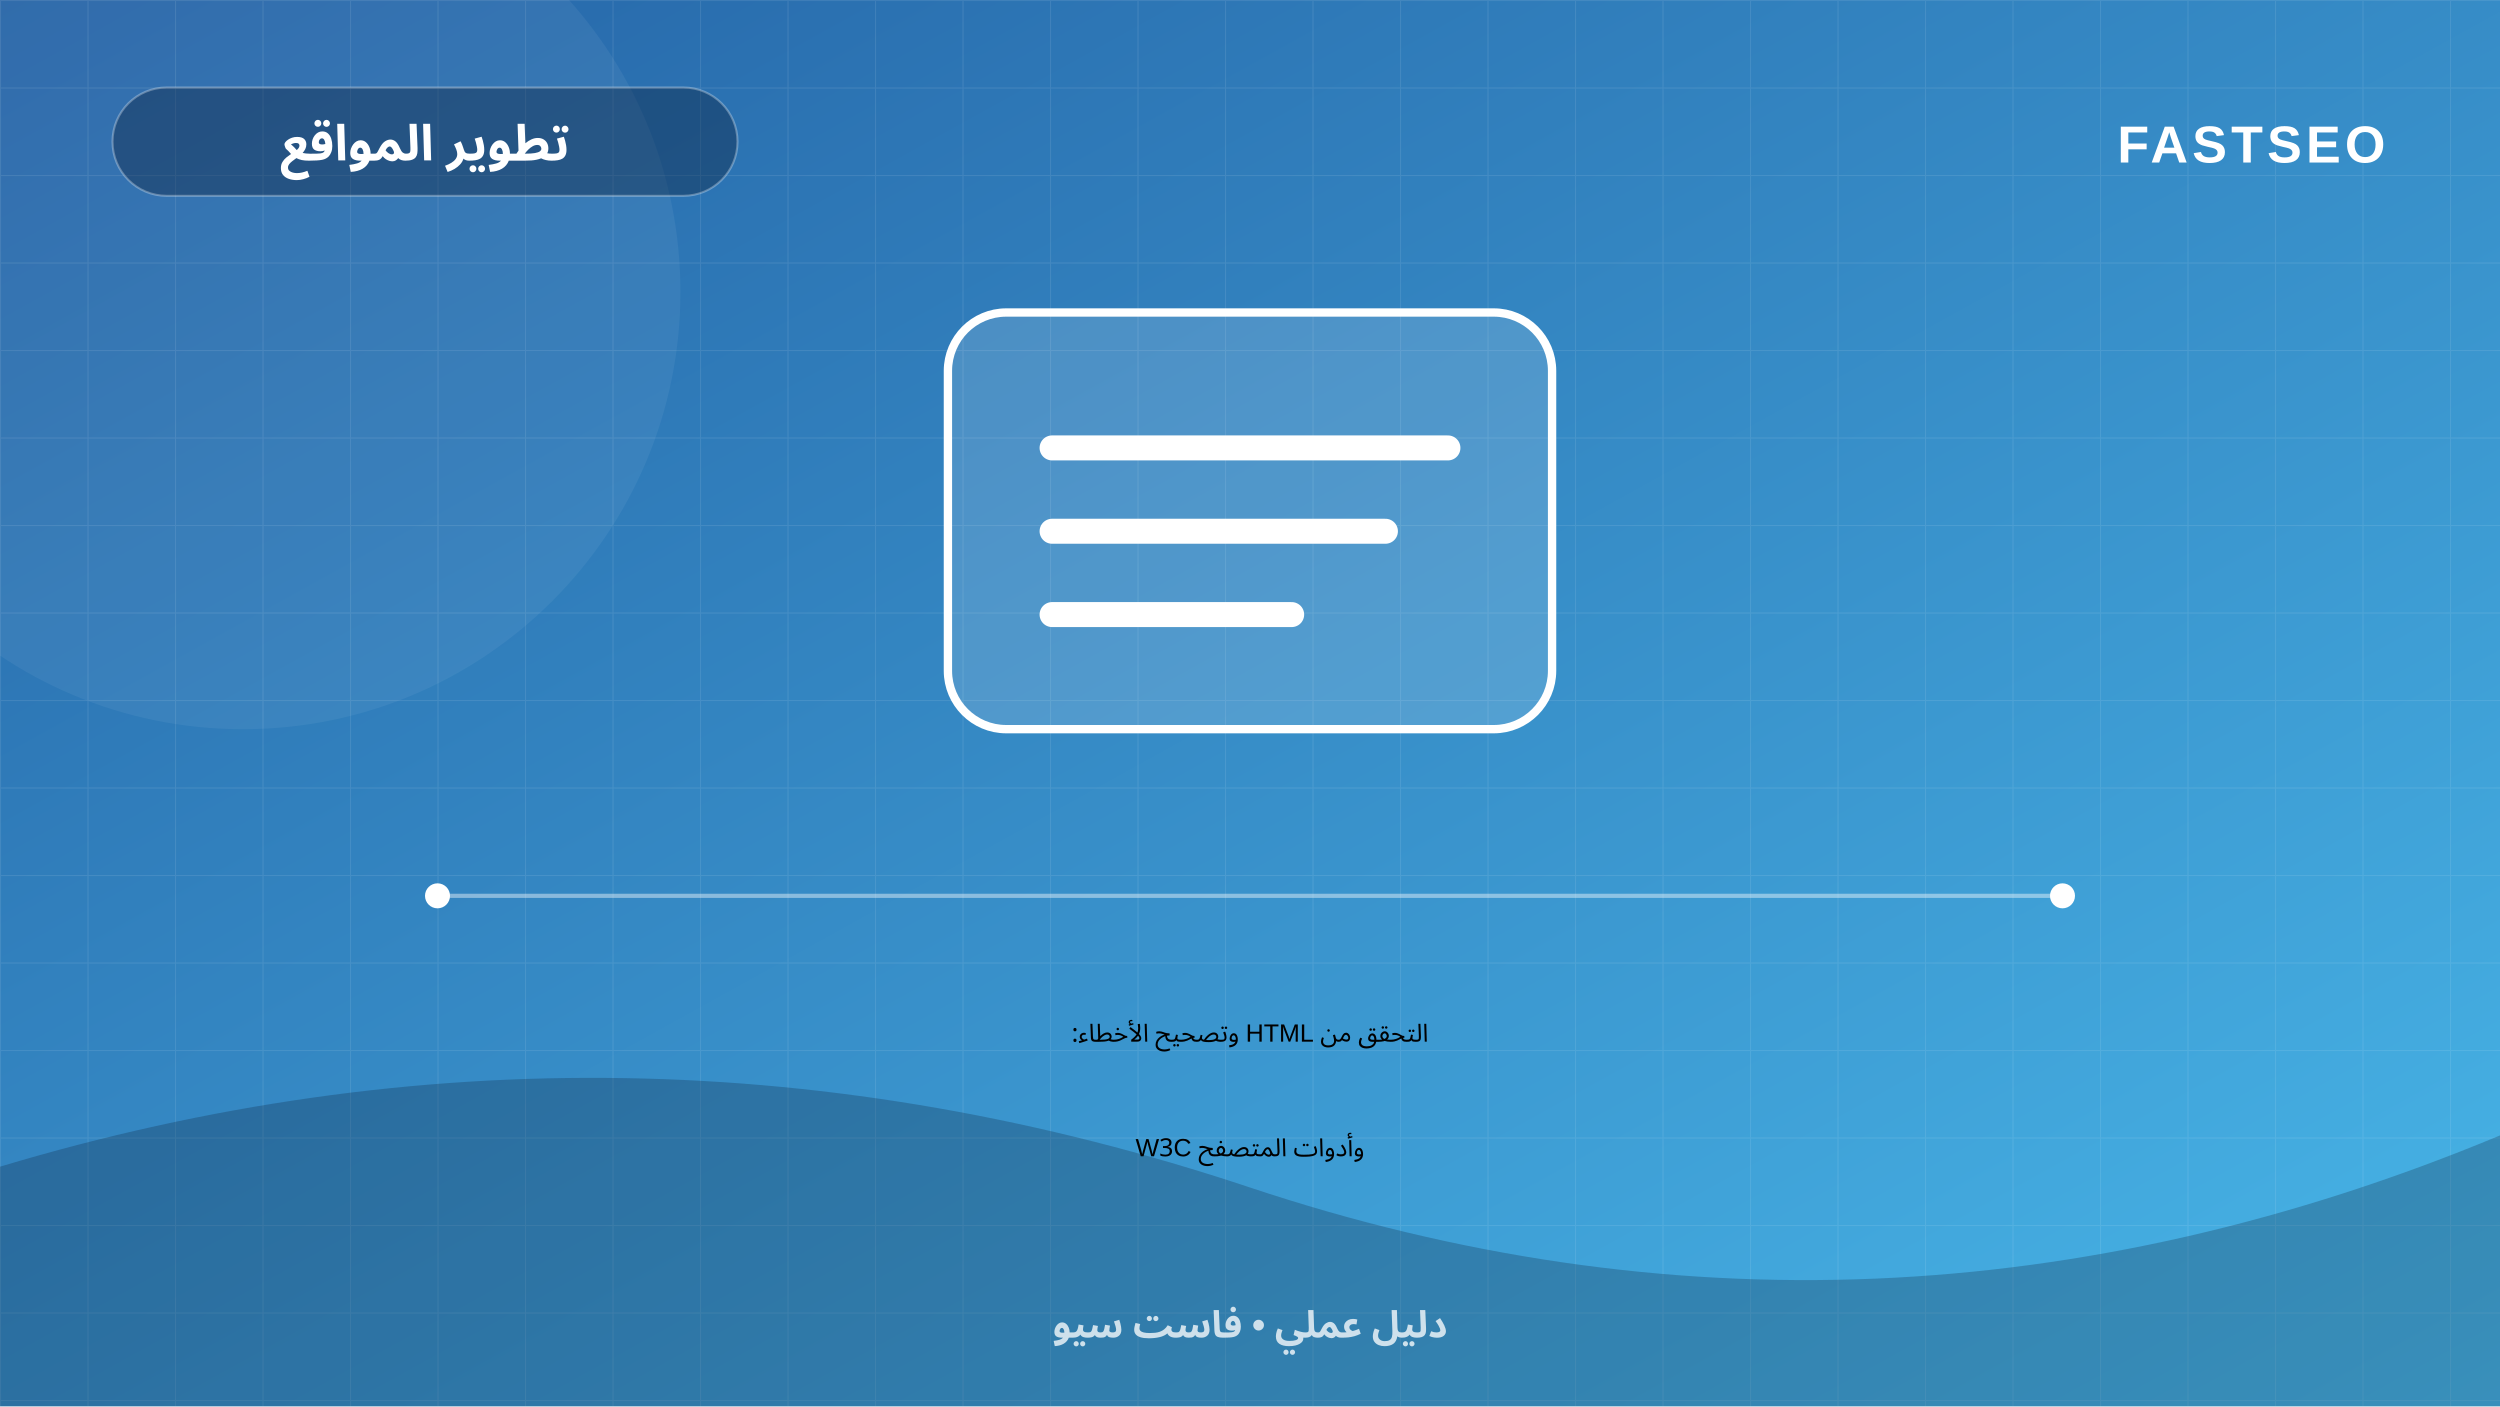
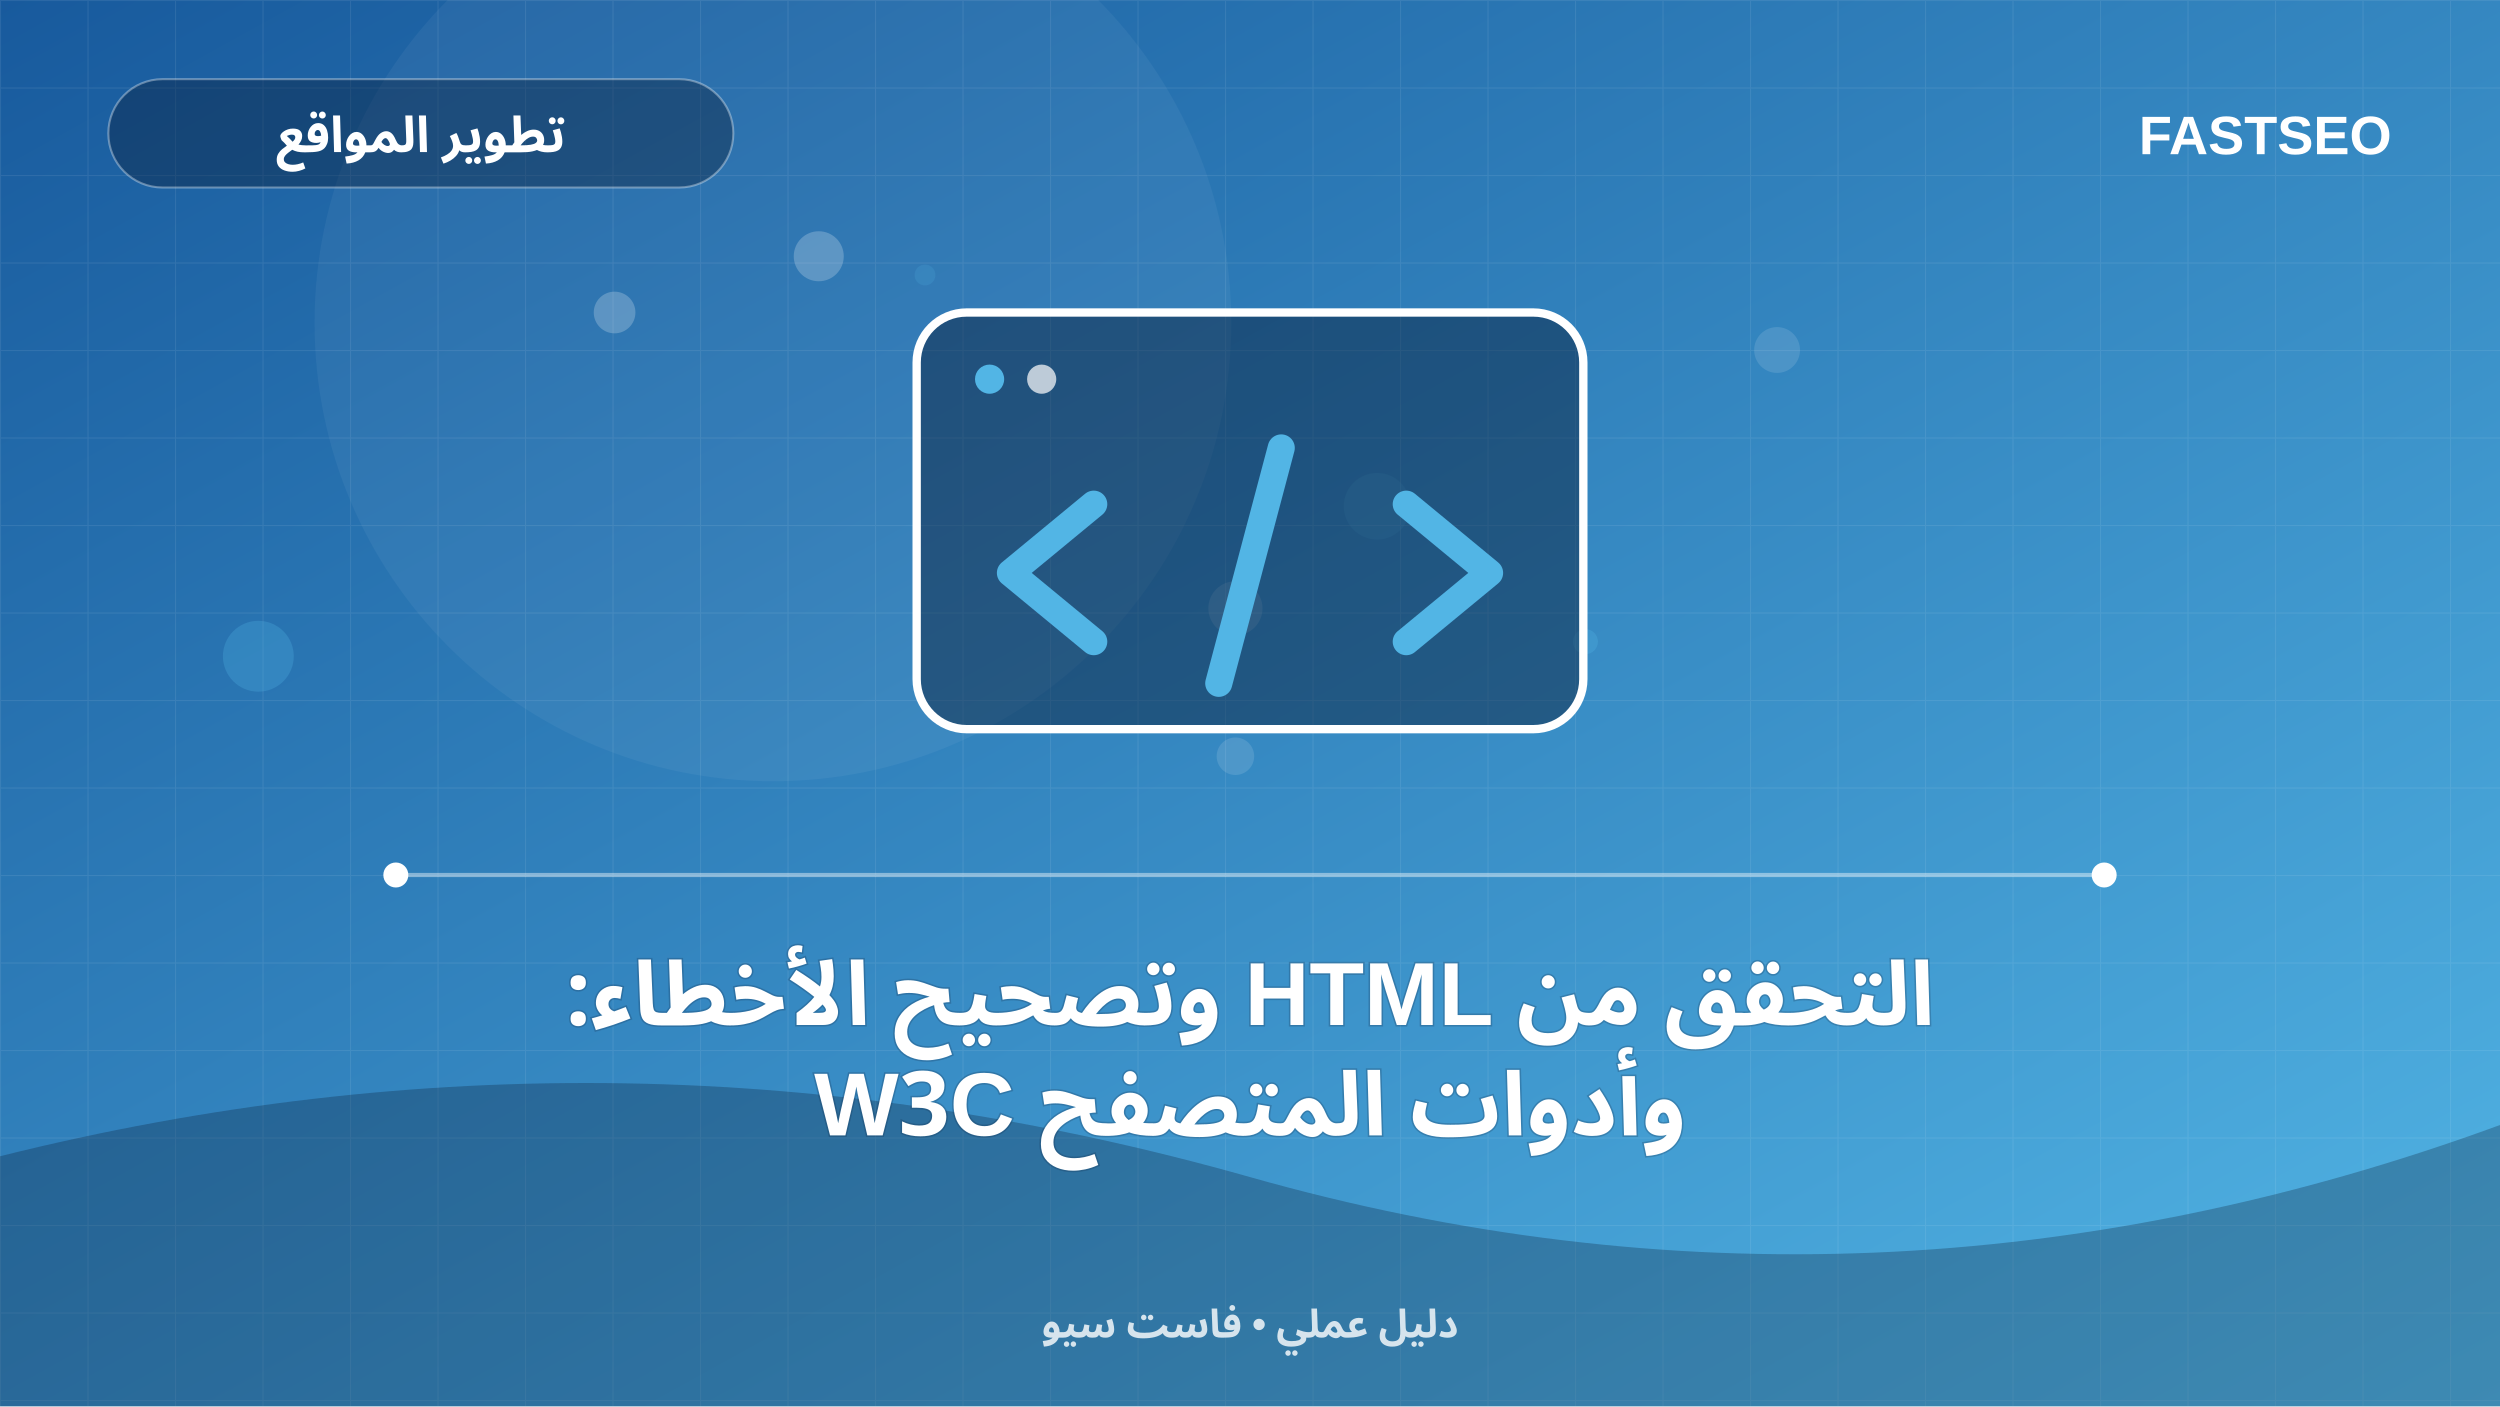
- <svg xmlns="http://www.w3.org/2000/svg" width="1200" height="675" viewBox="0 0 1200 675" role="img" aria-labelledby="title desc">
+ <svg xmlns="http://www.w3.org/2000/svg" width="1200" height="675" viewBox="0 0 1200 675" role="img" aria-labelledby="t dsc">
  <defs>
    <linearGradient id="bg" x1="0" y1="0" x2="1" y2="1">
-       <stop offset="0" stop-color="#2563A6" />
-       <stop offset="1" stop-color="#48B6E8" />
+       <stop stop-color="#185A9D" />
+       <stop offset="1" stop-color="#52B5E5" />
    </linearGradient>
-     <radialGradient id="orb">
-       <stop stop-color="#fff" stop-opacity=".5" />
-       <stop offset="1" stop-color="#fff" stop-opacity="0" />
-     </radialGradient>
-     <pattern id="grid" width="42" height="42" patternUnits="userSpaceOnUse">
-       <path d="M42 0H0V42" fill="none" stroke="#fff" stroke-opacity=".09" stroke-width="1" />
+     <pattern id="g" width="42" height="42" patternUnits="userSpaceOnUse">
+       <path d="M42 0H0V42" fill="none" stroke="#fff" stroke-opacity=".08" />
    </pattern>
+     <style>.headline{fill:#fff;font-family:'Noto Sans Arabic',Tahoma,Arial,sans-serif;font-size:43px;font-weight:900;paint-order:stroke;stroke:#10213B;stroke-opacity:.22;stroke-width:1.5px}</style>
  </defs>
  <rect width="1200" height="675" fill="url(#bg)" />
-   <rect width="1200" height="675" fill="url(#grid)" />
-   <path d="M0 560Q300 470 600 570T1200 545V675H0Z" fill="#07152B" opacity=".24" />
-   <circle cx="116.6" cy="140" r="210" fill="#fff" opacity=".055" />
-   <circle cx="-3" cy="-113" r="8" fill="#fff" opacity="0.12" />
-   <circle cx="38" cy="-12" r="7" fill="#48B6E8" opacity="0.19" />
-   <circle cx="-461" cy="-111" r="6" fill="#fff" opacity="0.26" />
-   <circle cx="-711" cy="-161" r="5" fill="#48B6E8" opacity="0.12" />
-   <circle cx="-836" cy="-186" r="18" fill="#fff" opacity="0.19" />
-   <circle cx="-378" cy="-48" r="17" fill="#48B6E8" opacity="0.26" />
-   <circle cx="-669" cy="21" r="16" fill="#fff" opacity="0.12" />
-   <circle cx="-815" cy="55" r="15" fill="#48B6E8" opacity="0.19" />
-   <g font-family="Noto Sans Arabic,Tahoma,Arial,sans-serif">
-     <rect x="54" y="42" width="300" height="52" rx="26" fill="#07152B" fill-opacity=".35" stroke="#fff" stroke-opacity=".3" />
-     <text x="204" y="77" text-anchor="middle" fill="#fff" font-size="24" font-weight="800" direction="rtl">تطوير المواقع</text>
-     <text x="1145" y="78" text-anchor="end" fill="#fff" font-size="25" font-weight="900" letter-spacing="2">FASTSEO</text>
+   <rect width="1200" height="675" fill="url(#g)" />
+   <circle cx="371" cy="155" r="220" fill="#fff" opacity=".05" />
+   <circle cx="593" cy="363" r="9" fill="#fff" opacity="0.12" />
+   <circle cx="661" cy="243" r="16" fill="#52B5E5" opacity="0.17" />
+   <circle cx="295" cy="150" r="10" fill="#fff" opacity="0.22" />
+   <circle cx="124" cy="315" r="17" fill="#52B5E5" opacity="0.27" />
+   <circle cx="853" cy="168" r="11" fill="#fff" opacity="0.12" />
+   <circle cx="444" cy="132" r="5" fill="#52B5E5" opacity="0.17" />
+   <circle cx="393" cy="123" r="12" fill="#fff" opacity="0.22" />
+   <circle cx="761" cy="308" r="6" fill="#52B5E5" opacity="0.27" />
+   <circle cx="593" cy="292" r="13" fill="#fff" opacity="0.12" />
+   <path d="M0 555Q300 480 600 565T1200 540V675H0Z" fill="#07152B" opacity=".27" />
+   <g font-family="'Noto Sans Arabic',Tahoma,Arial,sans-serif">
+     <rect x="52" y="38" width="300" height="52" rx="26" fill="#07152B" fill-opacity=".36" stroke="#fff" stroke-opacity=".35" />
+     <text x="202" y="73" text-anchor="middle" fill="#fff" font-size="24" font-weight="800" direction="rtl">تطوير المواقع</text>
+     <text x="1148" y="74" text-anchor="end" fill="#fff" font-size="26" font-weight="900">FASTSEO</text>
    <g transform="translate(600 250)">
-       <rect x="-145" y="-100" width="290" height="200" rx="28" fill="#fff" fill-opacity=".14" stroke="#fff" stroke-width="4" />
-       <path d="M-95 -35H95 M-95 5H65 M-95 45H20" stroke="#fff" stroke-width="12" stroke-linecap="round" />
+       <rect x="-160" y="-100" width="320" height="200" rx="24" fill="#07152B" fill-opacity=".42" stroke="#fff" stroke-width="4" />
+       <circle cx="-125" cy="-68" r="7" fill="#52B5E5" />
+       <circle cx="-100" cy="-68" r="7" fill="#fff" opacity=".7" />
+       <path d="M-75 -8L-115 25 -75 58M75 -8L115 25 75 58M15 -35L-15 78" fill="none" stroke="#52B5E5" stroke-width="13" stroke-linecap="round" stroke-linejoin="round" />
    </g>
-     <path d="M210 430H990" stroke="#fff" stroke-opacity=".42" stroke-width="2" />
-     <circle cx="210" cy="430" r="6" fill="#fff" />
-     <circle cx="990" cy="430" r="6" fill="#fff" />
-     <text x="600" y="500" text-anchor="middle" direction="rtl" unicode-bidi="plaintext" class="headline">التحقق من HTML وتصحيح الأخطاء:</text>
-     <text x="600" y="555" text-anchor="middle" direction="rtl" unicode-bidi="plaintext" class="headline">W3C وأدوات المتصفح</text>
-     <text x="600" y="642" text-anchor="middle" fill="#fff" opacity=".76" font-size="18" font-weight="600" direction="rtl">دليل عملي • فاست سيو</text>
+     <path d="M190 420H1010" stroke="#fff" stroke-opacity=".42" stroke-width="2" />
+     <circle cx="190" cy="420" r="6" fill="#fff" />
+     <circle cx="1010" cy="420" r="6" fill="#fff" />
+     <text class="headline" x="600" y="492" text-anchor="middle" direction="rtl" unicode-bidi="plaintext">التحقق من HTML وتصحيح الأخطاء:</text>
+     <text class="headline" x="600" y="545" text-anchor="middle" direction="rtl" unicode-bidi="plaintext">W3C وأدوات المتصفح</text>
+     <text x="600" y="642" text-anchor="middle" fill="#fff" opacity=".8" font-size="19" font-weight="700" direction="rtl">دليل عملي • فاست سيو</text>
  </g>
</svg>
